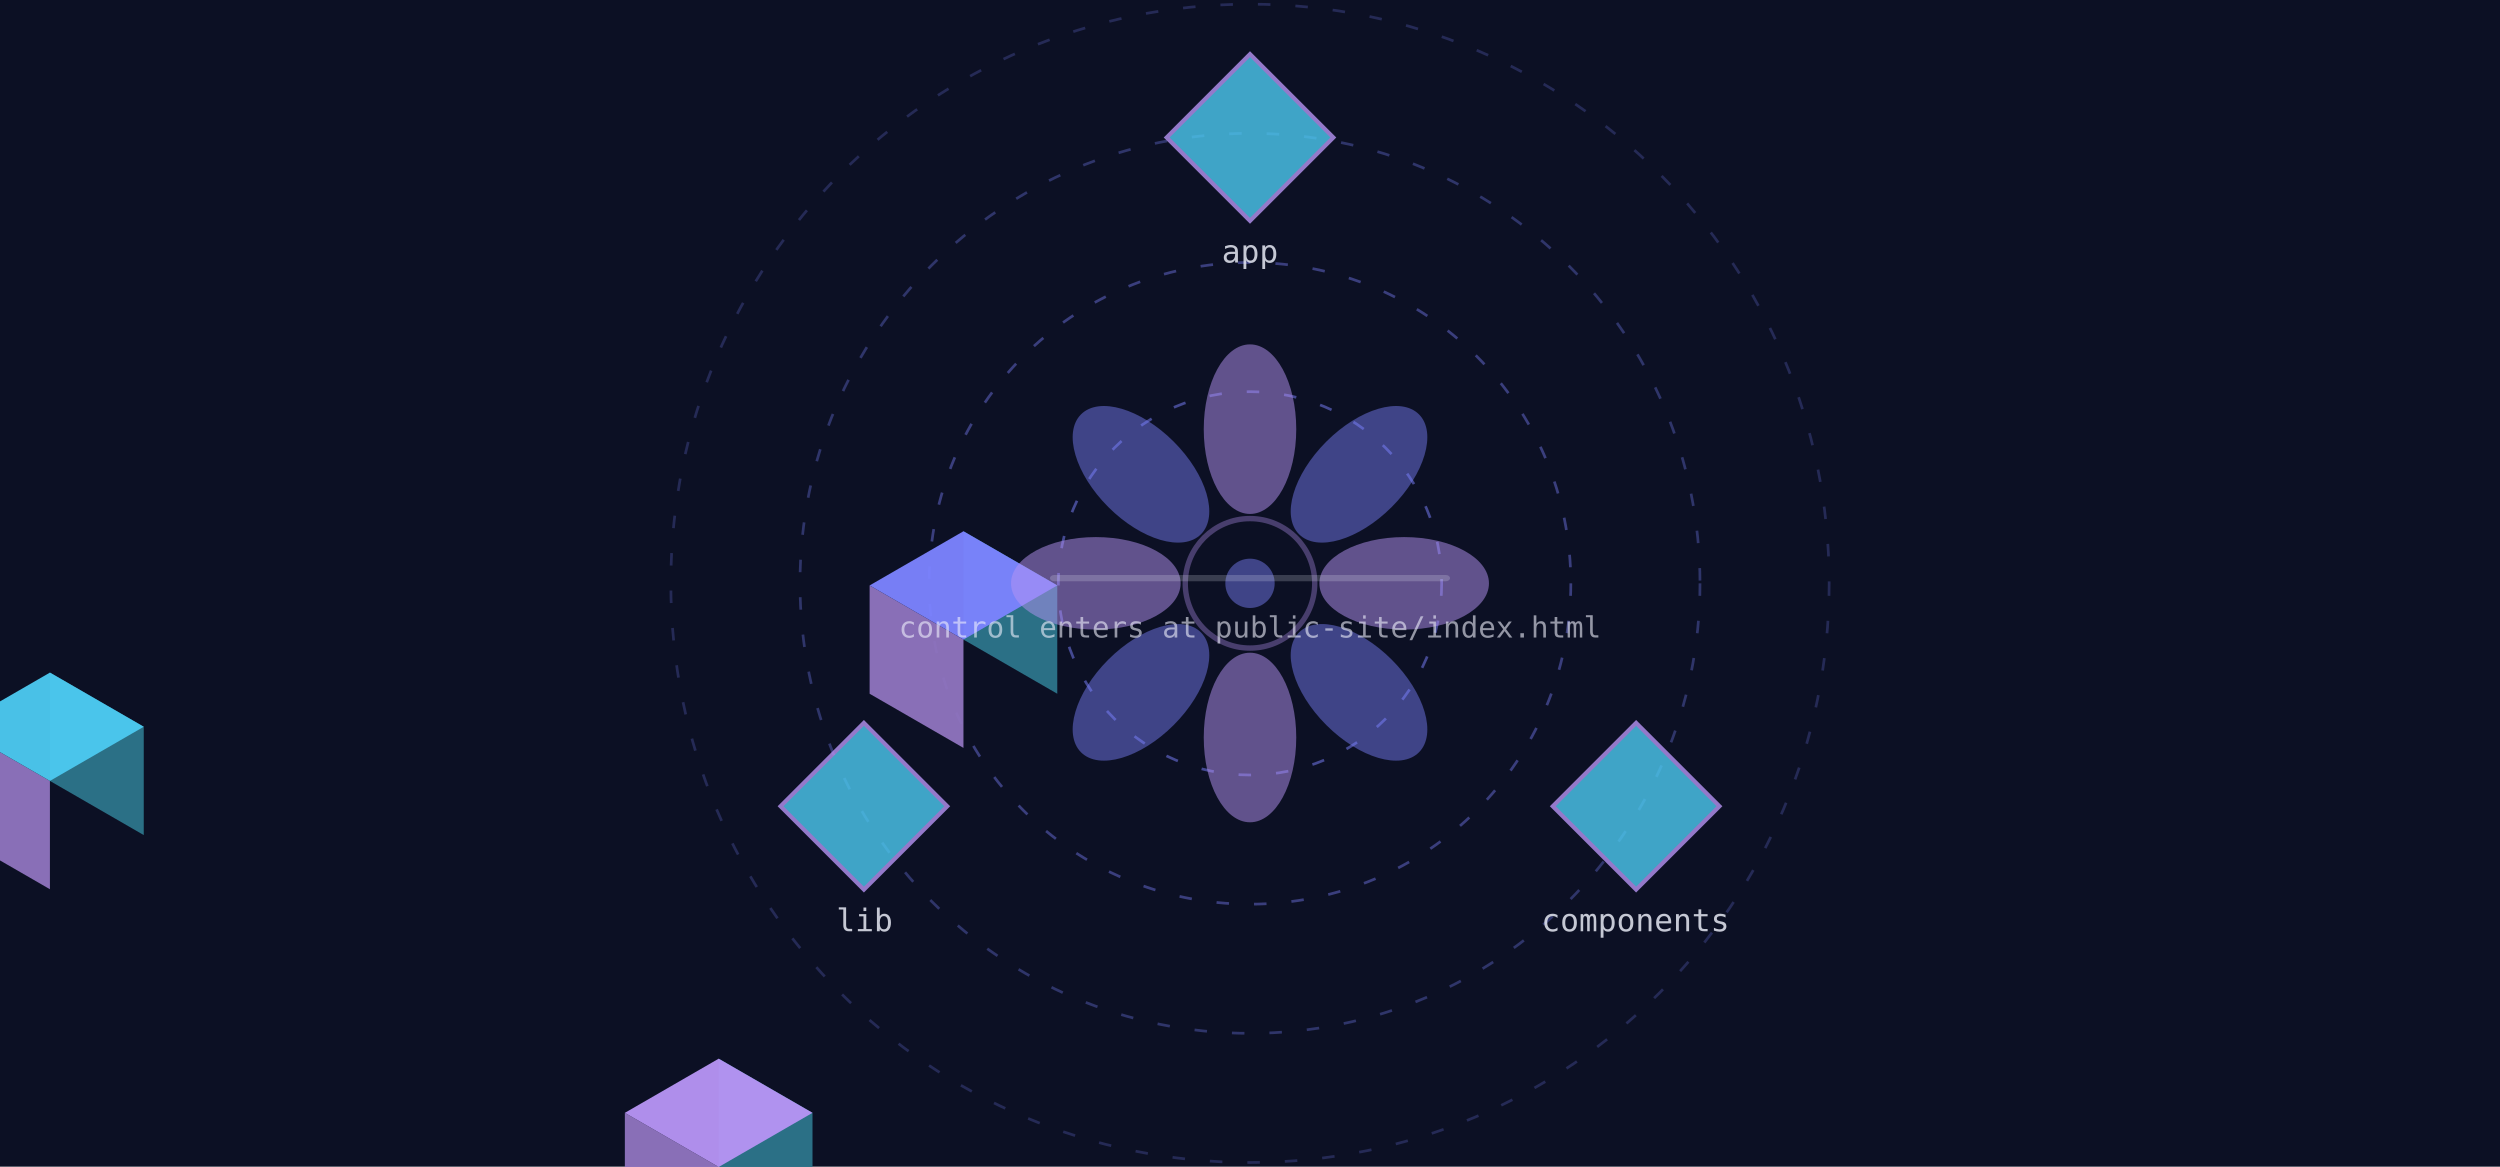
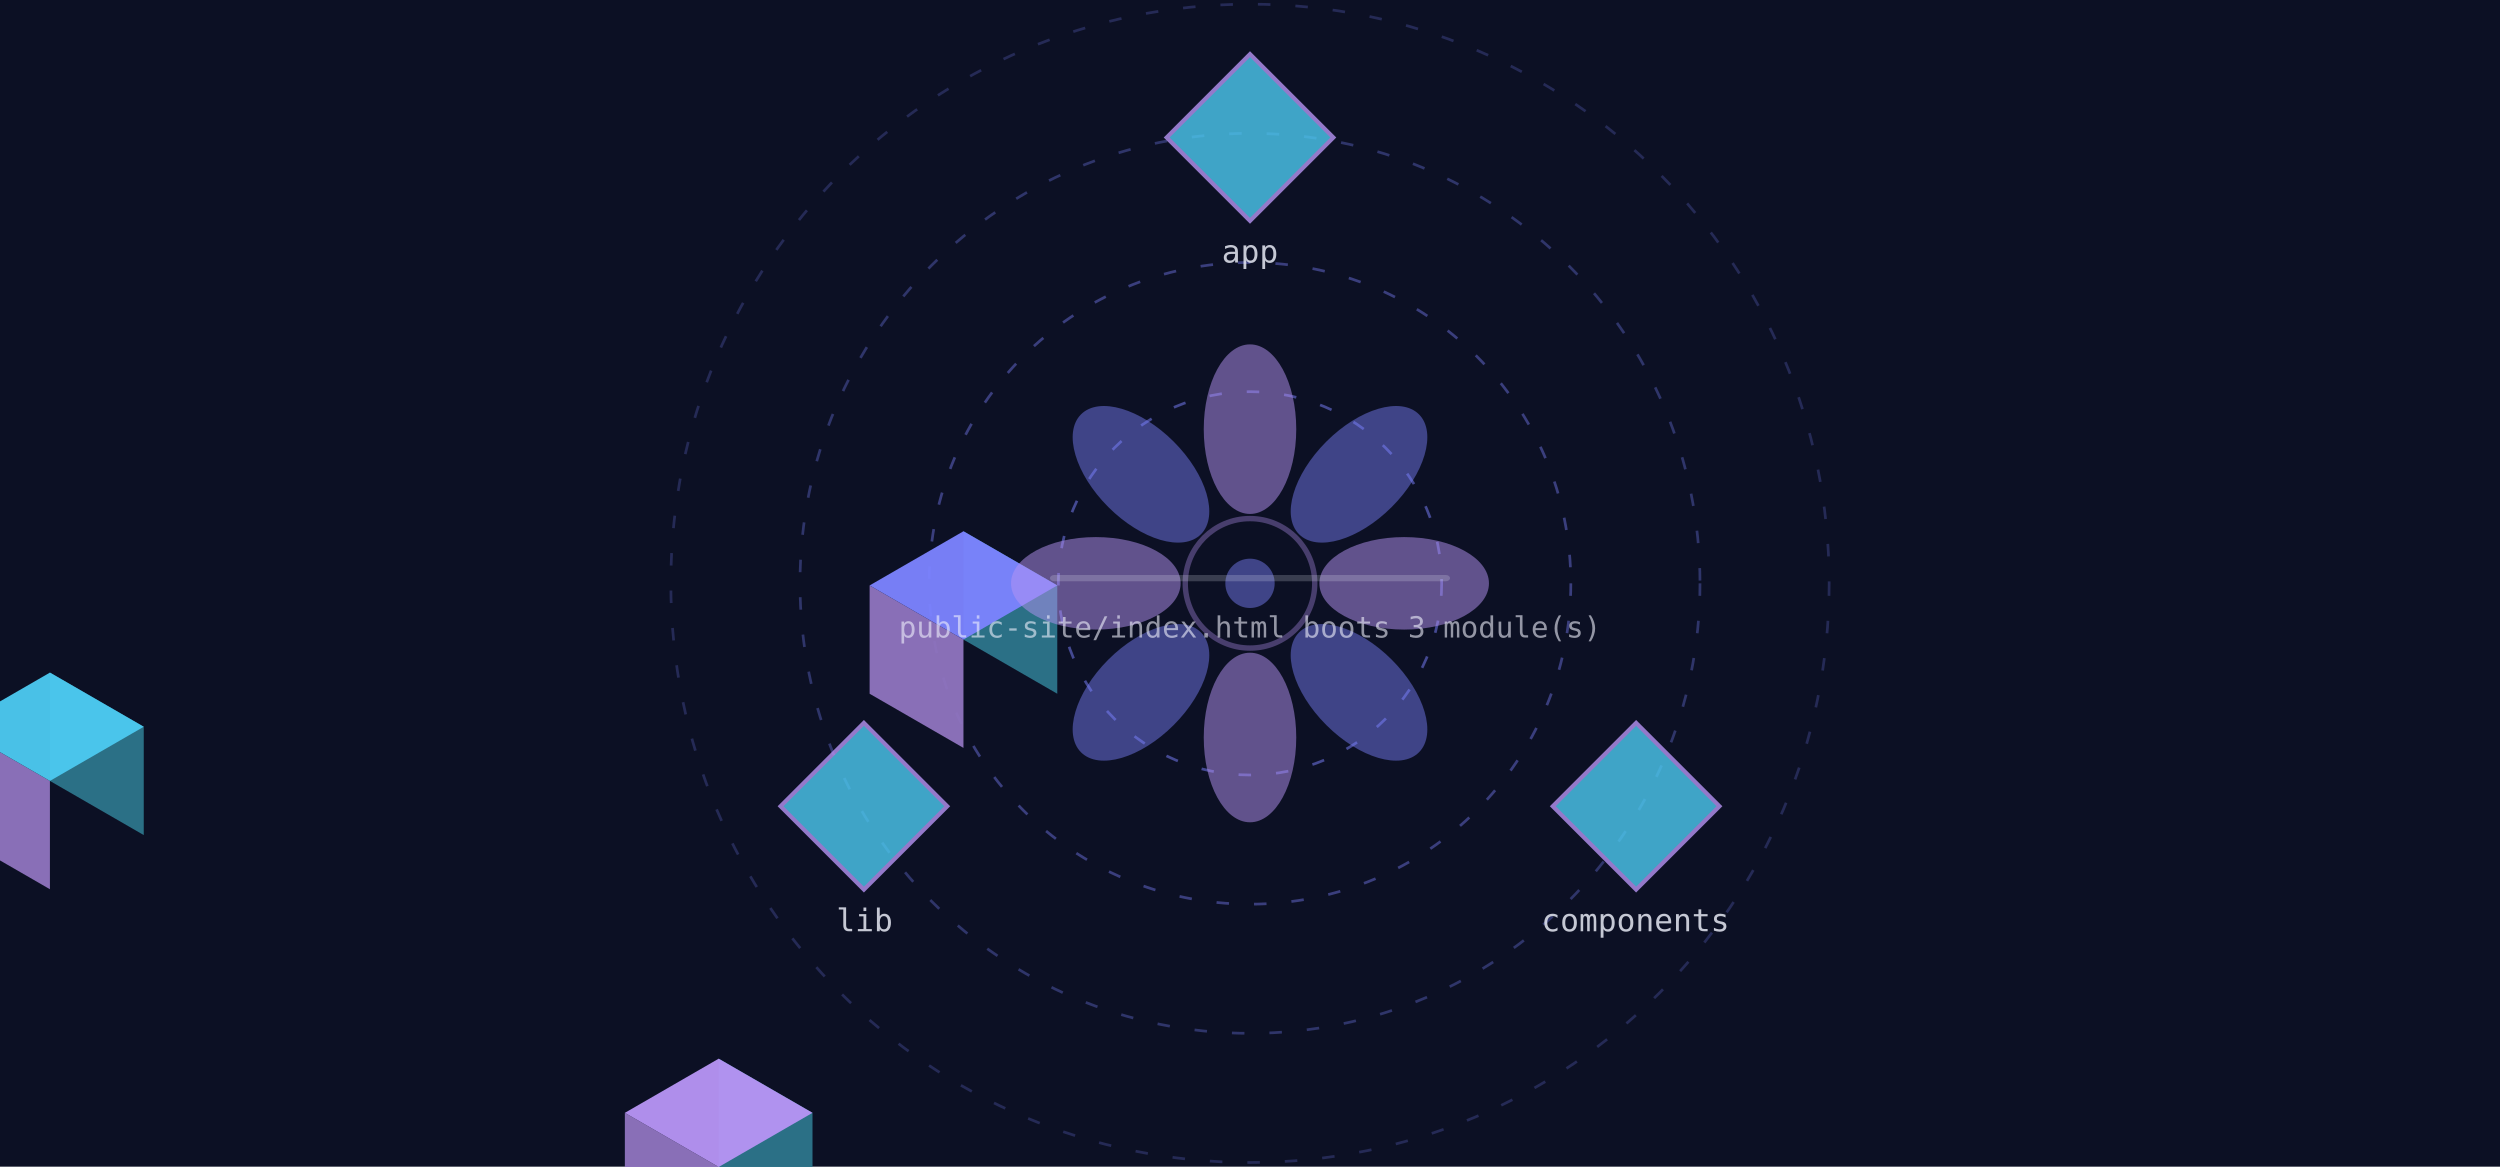
<svg xmlns="http://www.w3.org/2000/svg" viewBox="0 0 1200 560" width="1200" height="560" role="img" aria-label="execmemory-ai workflow">
  <rect width="1200" height="560" fill="#0c1024" />
  <defs>
    <linearGradient id="gk" x1="0" y1="0" x2="1" y2="1">
      <stop offset="0%" stop-color="#7c83ff" />
      <stop offset="100%" stop-color="#b794f4" />
    </linearGradient>
  </defs>
  <circle cx="600.00" cy="280.00" r="92.00" fill="none" stroke="rgba(124,131,255,0.500)" stroke-width="1.30" opacity="1.00" stroke-dasharray="6 12" />
  <g>
    <circle cx="600.00" cy="280.00" r="92.00" fill="none" stroke="#4cc9f0" stroke-width="2.60" opacity="0.00" />
    <animate attributeName="opacity" values="0;0.85;0" dur="13.2s" begin="0.0s" repeatCount="indefinite" />
  </g>
  <circle cx="600.00" cy="280.00" r="154.00" fill="none" stroke="rgba(124,131,255,0.410)" stroke-width="1.30" opacity="1.00" stroke-dasharray="6 12" />
  <g>
    <circle cx="600.00" cy="280.00" r="154.00" fill="none" stroke="#4cc9f0" stroke-width="2.60" opacity="0.00" />
    <animate attributeName="opacity" values="0;0.85;0" dur="13.2s" begin="0.6s" repeatCount="indefinite" />
  </g>
  <circle cx="600.00" cy="280.00" r="216.00" fill="none" stroke="rgba(124,131,255,0.320)" stroke-width="1.30" opacity="1.00" stroke-dasharray="6 12" />
  <g>
    <circle cx="600.00" cy="280.00" r="216.00" fill="none" stroke="#4cc9f0" stroke-width="2.60" opacity="0.00" />
    <animate attributeName="opacity" values="0;0.85;0" dur="13.2s" begin="1.2s" repeatCount="indefinite" />
  </g>
  <circle cx="600.00" cy="280.00" r="278.00" fill="none" stroke="rgba(124,131,255,0.230)" stroke-width="1.30" opacity="1.00" stroke-dasharray="6 12" />
  <g>
    <circle cx="600.00" cy="280.00" r="278.00" fill="none" stroke="#4cc9f0" stroke-width="2.60" opacity="0.00" />
    <animate attributeName="opacity" values="0;0.85;0" dur="13.2s" begin="1.8s" repeatCount="indefinite" />
  </g>
  <polygon points="462.46,307.00 507.49,333.00 507.49,281.00 462.46,255.00" fill="#2c758b" opacity="0.95" />
  <polygon points="417.42,333.00 462.46,359.00 462.46,307.00 417.42,281.00" fill="#8f73be" opacity="0.95" />
  <polygon points="462.46,255.00 507.49,281.00 462.46,307.00 417.42,281.00" fill="#7c83ff" opacity="0.95" />
  <text x="600" y="126" font-family="ui-monospace,Menlo,monospace" font-size="15" fill="rgba(238,240,251,0.820)" text-anchor="middle">app</text>
  <g>
    <polygon points="600.00,26.00 640.00,66.00 600.00,106.00 560.00,66.00" fill="#4cc9f0" opacity="0.80" stroke="#b794f4" stroke-width="2" />
    <animate attributeName="opacity" values="0.25;1.0;0.25" dur="13.2s" begin="0.0s" repeatCount="indefinite" />
  </g>
  <polygon points="344.96,560.16 390.00,586.16 390.00,534.16 344.96,508.16" fill="#2c758b" opacity="0.95" />
  <polygon points="299.93,586.16 344.96,612.16 344.96,560.16 299.93,534.16" fill="#8f73be" opacity="0.95" />
  <polygon points="344.96,508.16 390.00,534.16 344.96,560.16 299.93,534.16" fill="#b794f4" opacity="0.95" />
  <text x="785" y="447" font-family="ui-monospace,Menlo,monospace" font-size="15" fill="rgba(238,240,251,0.820)" text-anchor="middle">components</text>
  <g>
    <polygon points="785.33,347.00 825.33,387.00 785.33,427.00 745.33,387.00" fill="#4cc9f0" opacity="0.80" stroke="#b794f4" stroke-width="2" />
    <animate attributeName="opacity" values="0.25;1.0;0.25" dur="13.2s" begin="4.4s" repeatCount="indefinite" />
  </g>
  <polygon points="23.96,374.84 69.00,400.84 69.00,348.84 23.96,322.84" fill="#2c758b" opacity="0.95" />
  <polygon points="-21.07,400.84 23.96,426.84 23.96,374.84 -21.07,348.84" fill="#8f73be" opacity="0.95" />
  <polygon points="23.96,322.84 69.00,348.84 23.96,374.84 -21.07,348.84" fill="#4cc9f0" opacity="0.95" />
  <text x="415" y="447" font-family="ui-monospace,Menlo,monospace" font-size="15" fill="rgba(238,240,251,0.820)" text-anchor="middle">lib</text>
  <g>
    <polygon points="414.67,347.00 454.67,387.00 414.67,427.00 374.67,387.00" fill="#4cc9f0" opacity="0.80" stroke="#b794f4" stroke-width="2" />
    <animate attributeName="opacity" values="0.25;1.0;0.25" dur="13.2s" begin="8.8s" repeatCount="indefinite" />
  </g>
  <ellipse cx="600.00" cy="206.00" rx="22.20" ry="40.70" fill="rgba(183,148,244,0.500)" opacity="1.00" transform="rotate(0.0 600.00 206.00)" />
  <ellipse cx="652.33" cy="227.67" rx="22.20" ry="40.70" fill="rgba(124,131,255,0.450)" opacity="1.00" transform="rotate(45.0 652.33 227.67)" />
  <ellipse cx="674.00" cy="280.00" rx="22.20" ry="40.70" fill="rgba(183,148,244,0.500)" opacity="1.00" transform="rotate(90.0 674.00 280.00)" />
  <ellipse cx="652.33" cy="332.33" rx="22.20" ry="40.70" fill="rgba(124,131,255,0.450)" opacity="1.00" transform="rotate(135.0 652.33 332.33)" />
  <ellipse cx="600.00" cy="354.00" rx="22.20" ry="40.70" fill="rgba(183,148,244,0.500)" opacity="1.00" transform="rotate(180.0 600.00 354.00)" />
  <ellipse cx="547.67" cy="332.33" rx="22.20" ry="40.70" fill="rgba(124,131,255,0.450)" opacity="1.00" transform="rotate(225.0 547.67 332.33)" />
  <ellipse cx="526.00" cy="280.00" rx="22.20" ry="40.70" fill="rgba(183,148,244,0.500)" opacity="1.00" transform="rotate(270.0 526.00 280.00)" />
  <ellipse cx="547.67" cy="227.67" rx="22.20" ry="40.70" fill="rgba(124,131,255,0.450)" opacity="1.00" transform="rotate(315.0 547.67 227.67)" />
  <circle cx="600.00" cy="280.00" r="31.08" fill="none" stroke="rgba(183,148,244,0.500)" stroke-width="2.59" opacity="0.70" />
  <circle cx="600.00" cy="280.00" r="11.84" fill="rgba(124,131,255,0.450)" opacity="1.00" />
  <rect x="504.00" y="276.00" width="192.00" height="3.00" rx="2.00" fill="rgba(238,240,251,0.200)" opacity="1.00" />
-   <text x="600" y="306" font-family="ui-monospace,Menlo,monospace" font-size="14" fill="rgba(238,240,251,0.600)" text-anchor="middle">control enters at public-site/index.html</text>
+   <text x="600" y="306" font-family="ui-monospace,Menlo,monospace" font-size="14" fill="rgba(238,240,251,0.600)" text-anchor="middle">public-site/index.html boots 3 module(s)</text>
</svg>
